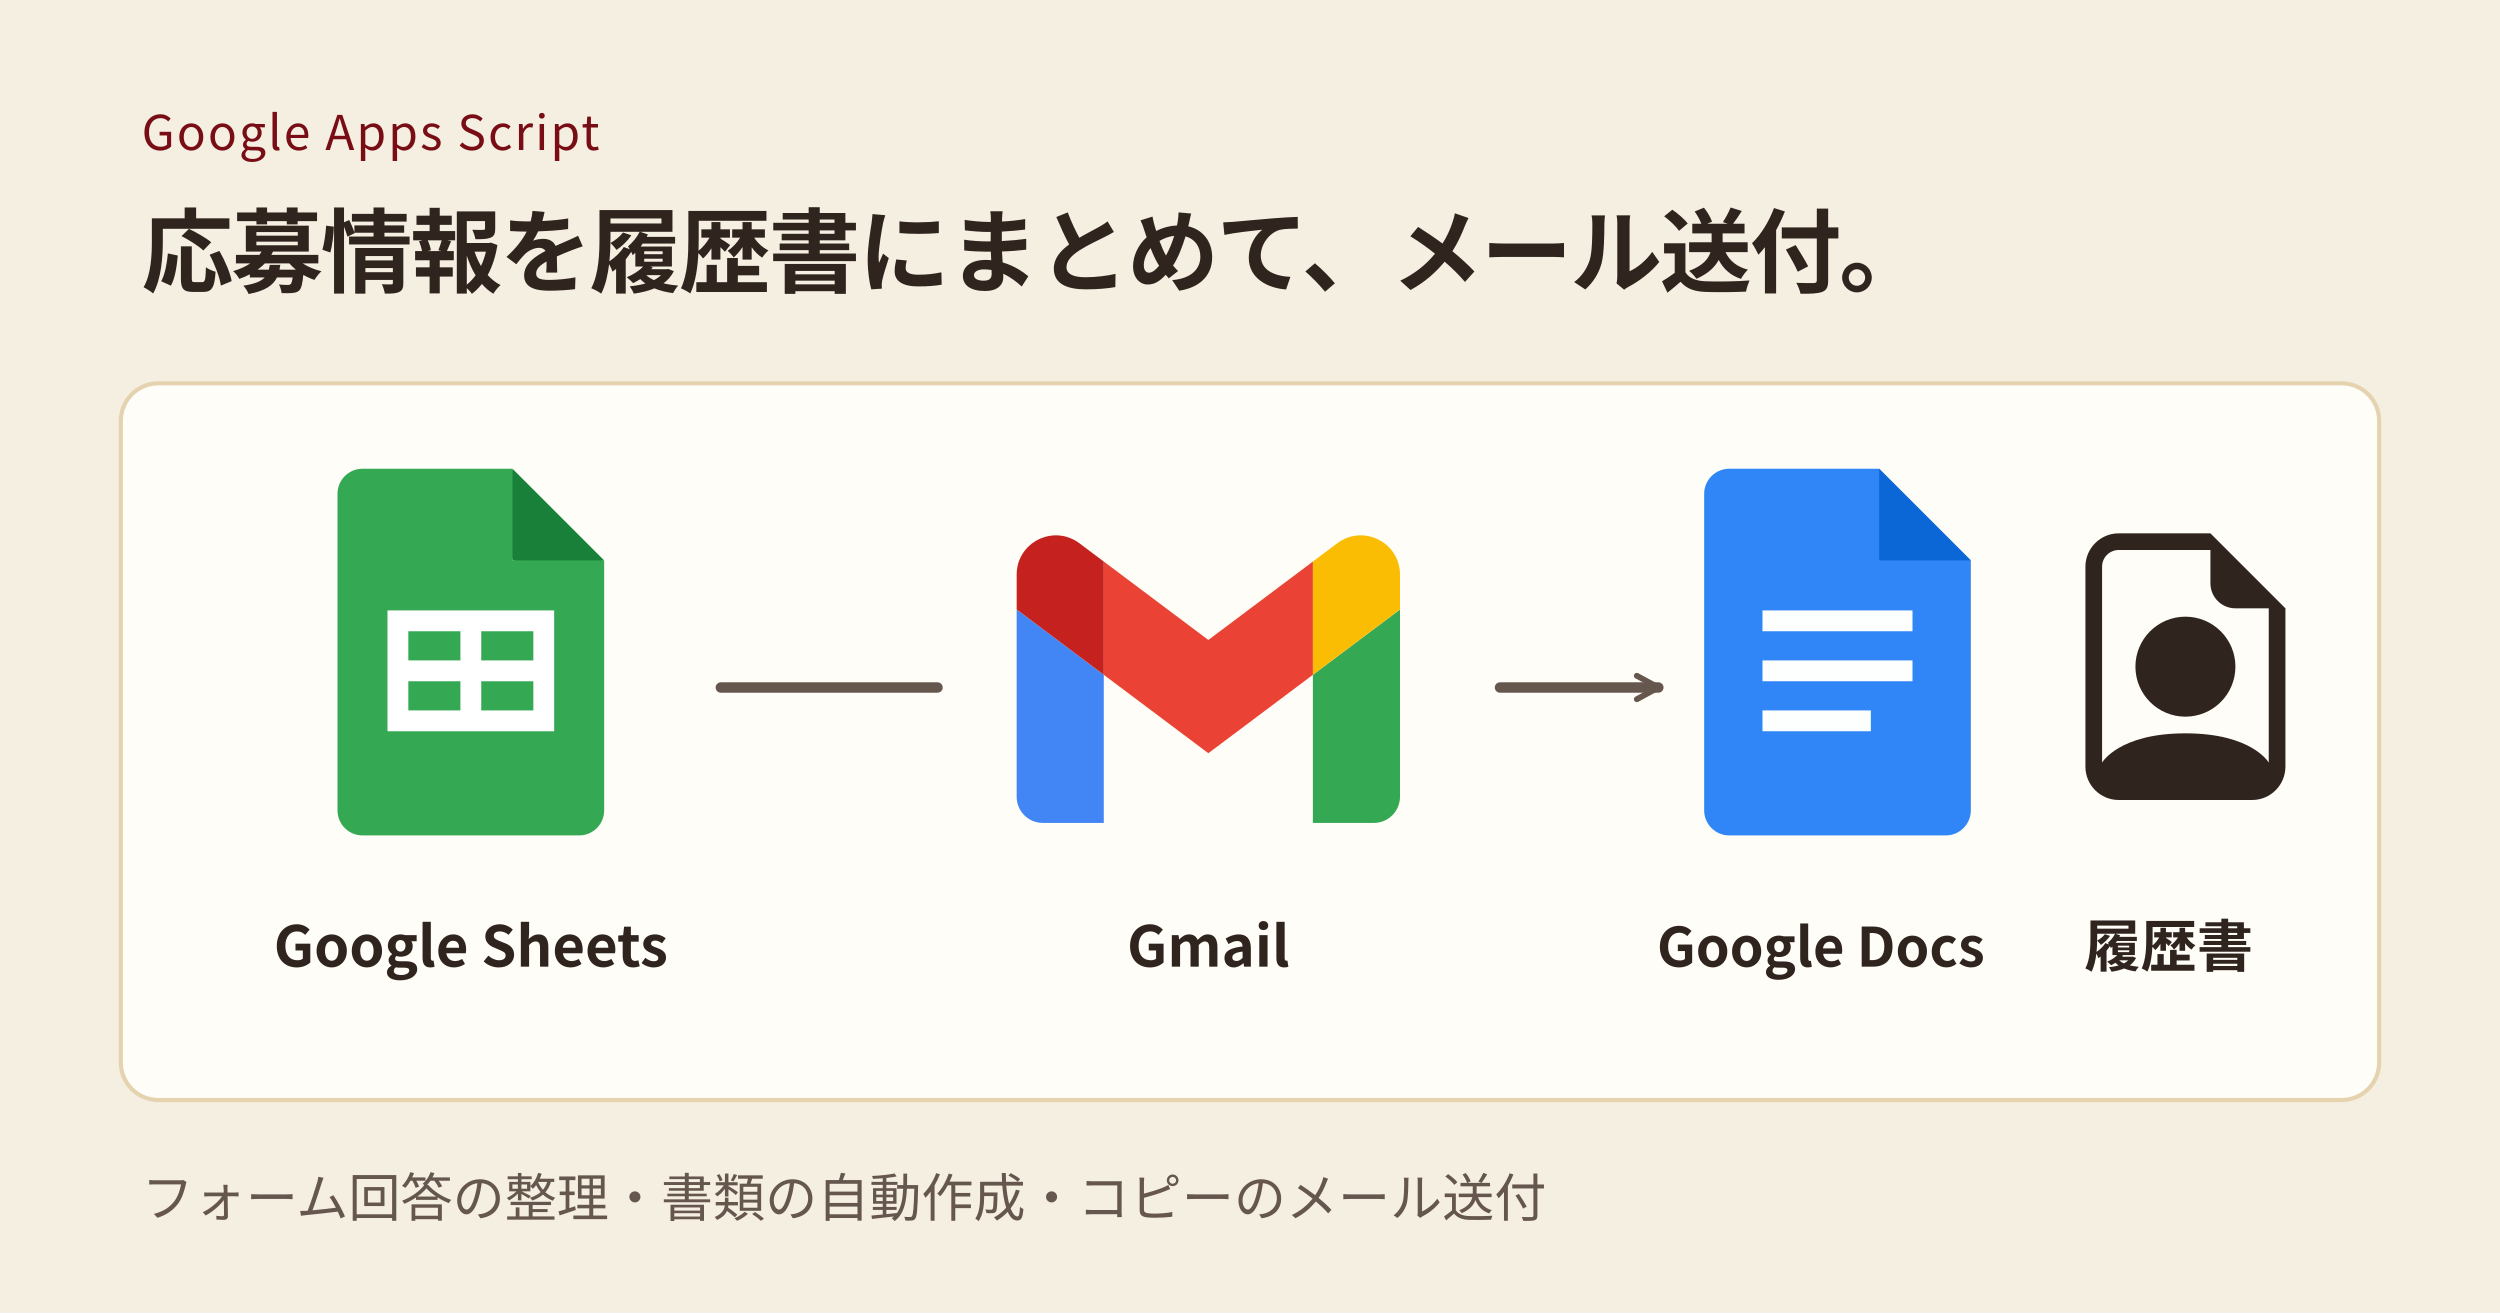
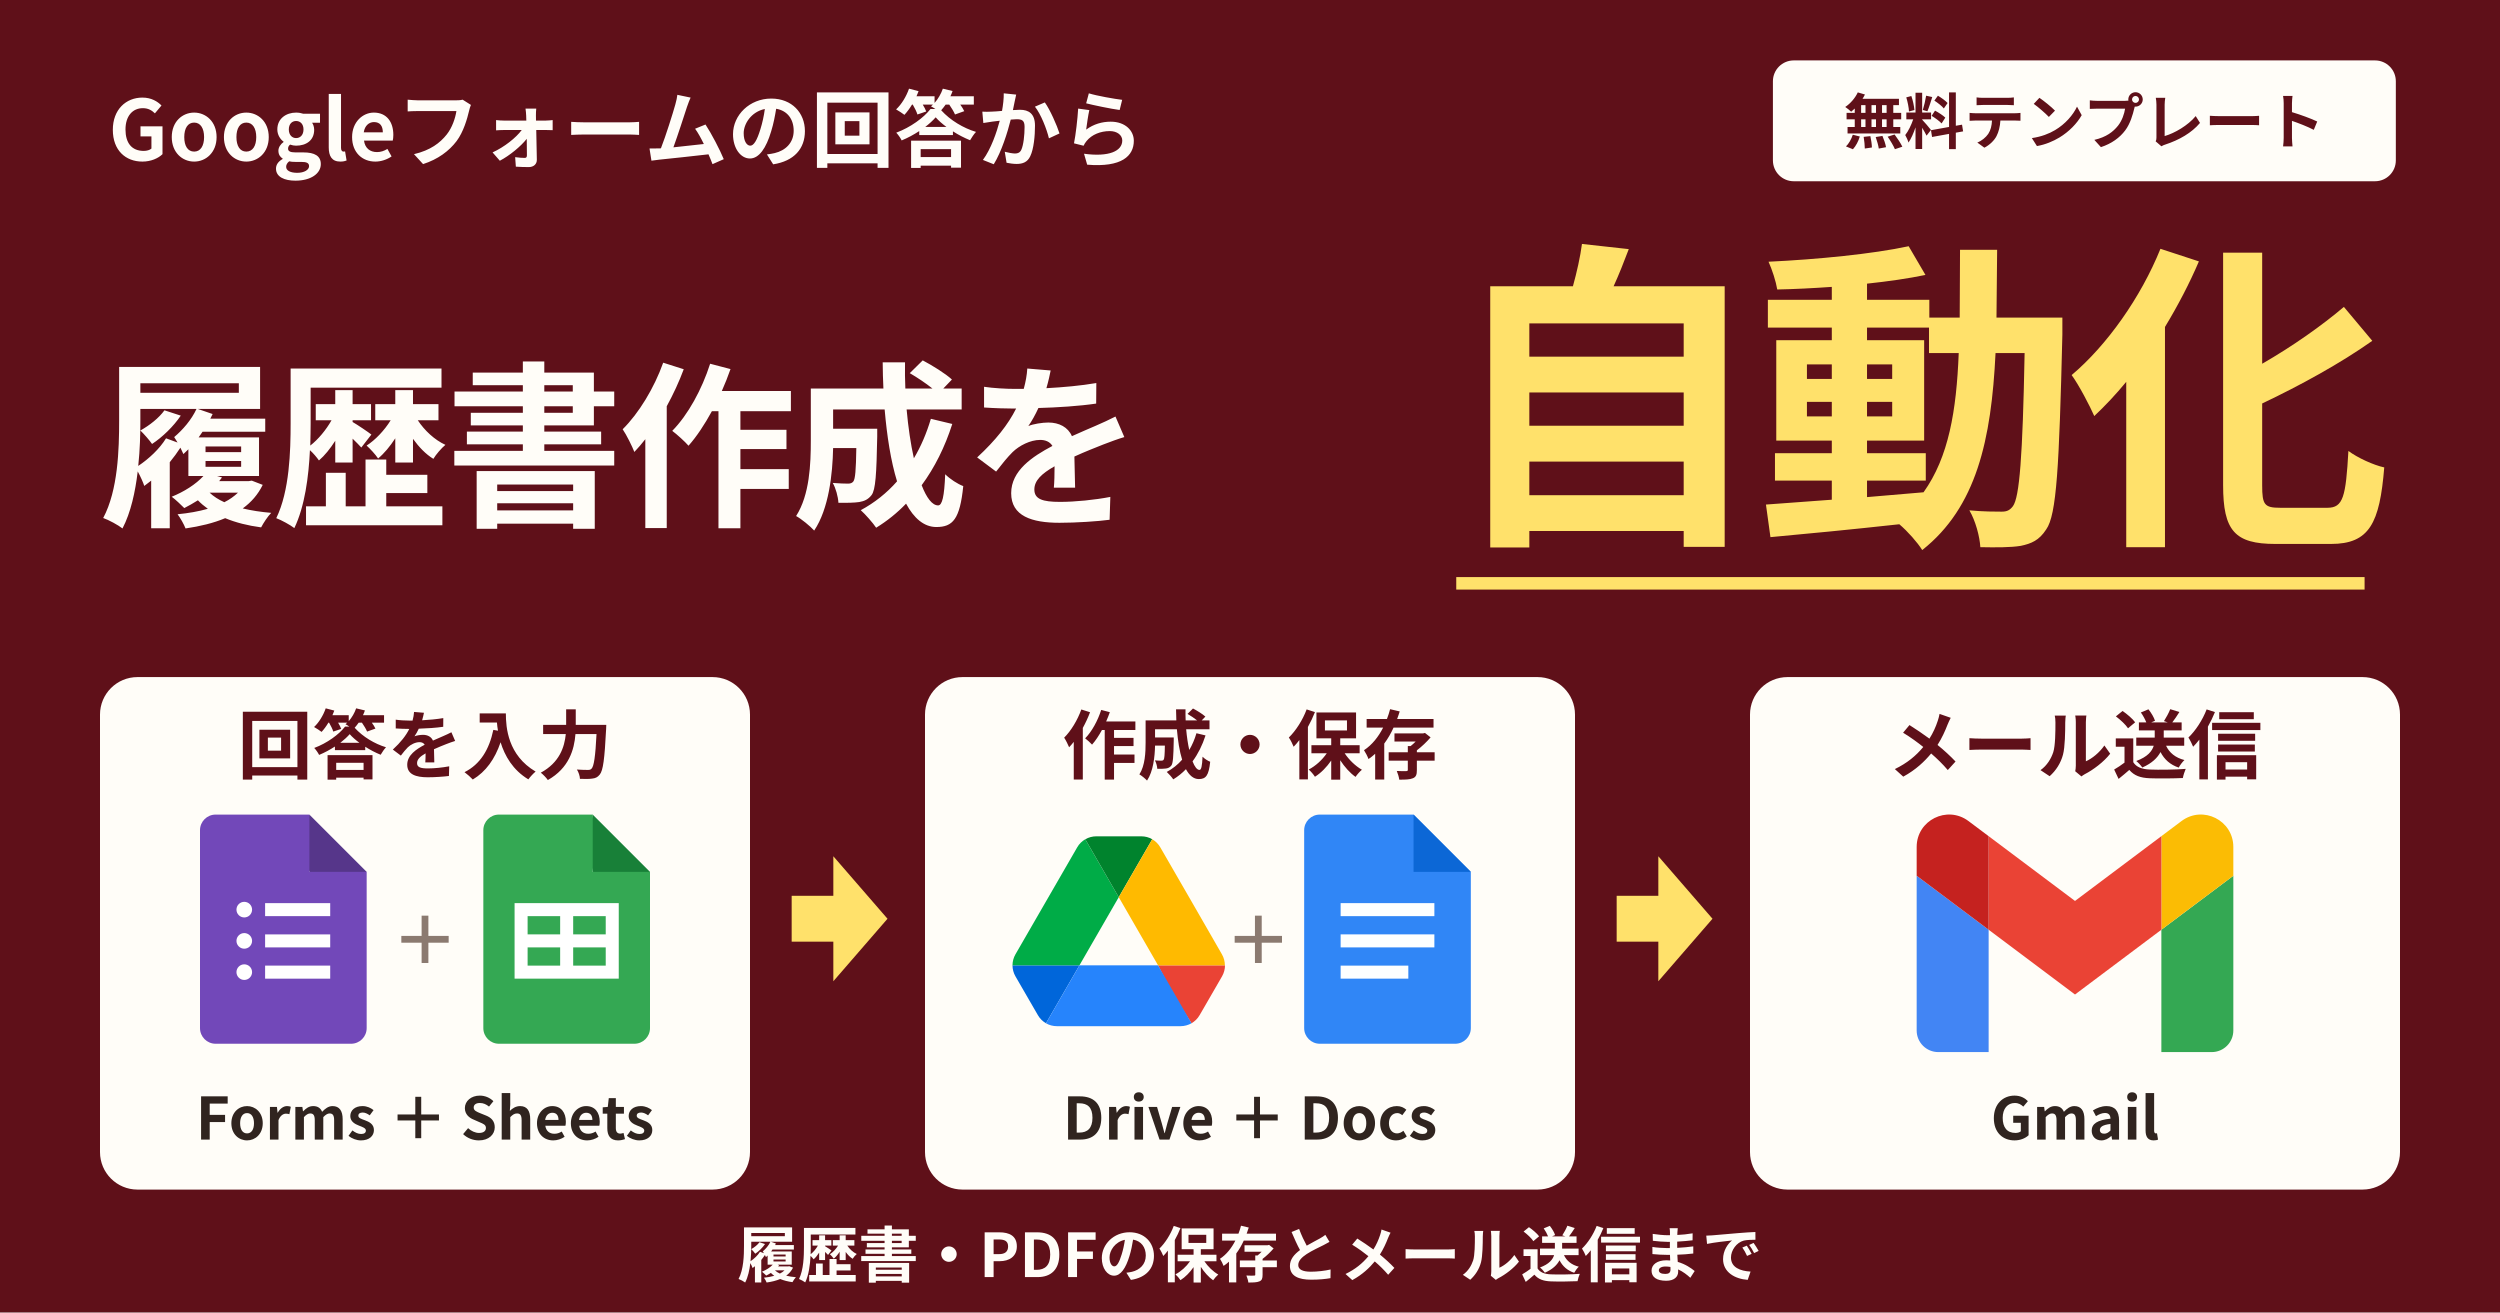
<svg xmlns="http://www.w3.org/2000/svg" viewBox="0 0 1200 630" role="img" aria-labelledby="thumbnail-title thumbnail-description">
-   <defs>
-     <marker id="flow-arrow" viewBox="0 0 16 16" refX="13" refY="8" markerWidth="15" markerHeight="15" orient="auto-start-reverse" markerUnits="userSpaceOnUse">
-       <path d="M2 2 13 8 2 14" fill="none" stroke="#66574e" stroke-width="3" stroke-linecap="round" stroke-linejoin="round" />
-     </marker>
-   </defs>
-   <rect width="1200" height="630" fill="#f5efe1" />
-   <g font-family="Noto Sans JP, Noto Sans CJK JP, sans-serif" fill="#30241f">
-     <text x="68" y="72" fill="#790d16" font-size="23" font-weight="500" letter-spacing="1">Google Apps Script</text>
-     <text x="68" y="137" font-size="44" font-weight="700" letter-spacing="-1">応募情報を履歴書にまとめて、メール送付。</text>
-     <rect x="58" y="184" width="1084" height="344" rx="18" fill="#fffdf8" stroke="#e5d3af" stroke-width="2" />
-     <path d="M346 330h104M720 330h76" fill="none" stroke="#66574e" stroke-width="5" stroke-linecap="round" marker-end="url(#flow-arrow)" />
-     <svg x="162" y="225" width="128" height="176" viewBox="0 0 64 88">
+   <rect width="1200" height="630" fill="#5f1019" />
+   <g font-family="Noto Sans CJK JP, Noto Sans JP, sans-serif">
+     <text x="52" y="77" font-size="40" font-weight="700" fill="#fffdf8">Googleフォームの回答から</text>
+     <rect x="851" y="29" width="299" height="58" rx="10" fill="#fffdf8" />
+     <text x="1000.5" y="69" text-anchor="middle" font-size="29" font-weight="700" fill="#5f1019">無料テンプレート</text>
+     <text x="48" y="246" font-size="85" font-weight="900" letter-spacing="-2" fill="#fffdf8">履歴書作成を</text>
+     <text x="1148" y="249" text-anchor="end" font-size="155" font-weight="900" letter-spacing="-5" fill="#ffe16b">自動化</text>
+     <path d="M699 280h436" fill="none" stroke="#ffe16b" stroke-width="6" />
+     <rect x="48" y="325" width="312" height="246" rx="18" fill="#fffdf8" />
+     <rect x="444" y="325" width="312" height="246" rx="18" fill="#fffdf8" />
+     <rect x="840" y="325" width="312" height="246" rx="18" fill="#fffdf8" />
+     <g fill="#ffe16b">
+       <path d="M380 430h20v-19l26 30-26 30v-19h-20z" />
+       <path d="M776 430h20v-19l26 30-26 30v-19h-20z" />
+     </g>
+     <g fill="#5f1019" font-size="36" font-weight="700" text-anchor="middle">
+       <text x="204" y="371">回答を入力</text>
+       <text x="600" y="371">作成・保存</text>
+       <text x="996" y="371">メール送信</text>
+     </g>
+     <svg viewBox="0 0 64 88" x="96" y="391" width="80" height="110">
+       <path d="m 42,22 12.065,2.28 9.935,-2.28 L 42,0 38.965,10.43 Z" fill="#56368a" />
+       <path d="M 42,22 V 0 H 6 C 2.685,0 0,2.685 0,6 V 82 c 0,3.315 2.685,6 6,6 H 58 c 3.315,0 6,-2.685 6,-6 V 22 Z" fill="#7248b9" />
+       <path d="m 17,63.5 c -1.655,0 -3,-1.345 -3,-3 0,-1.655 1.345,-3 3,-3 1.655,0 3,1.345 3,3 0,1.655 -1.345,3 -3,3 z m 0,-12 c -1.655,0 -3,-1.345 -3,-3 0,-1.655 1.345,-3 3,-3 1.655,0 3,1.345 3,3 0,1.655 -1.345,3 -3,3 z m 0,-12 c -1.655,0 -3,-1.345 -3,-3 0,-1.655 1.345,-3 3,-3 1.655,0 3,1.345 3,3 0,1.655 -1.345,3 -3,3 z M 50,63 H 25 V 58 h 25 z m 0,-12 H 25 v -5 h 25 z m 0,-12 H 25 v -5 h 25 z" fill="#fff" />
+     </svg>
+     <svg viewBox="0 0 64 88" x="232" y="391" width="80" height="110">
      <path d="M 42,0 64,22 53,24 42,22 40,11 Z" fill="#188038" />
      <path d="M 42,22 V 0 H 6 C 2.685,0 0,2.685 0,6 v 76 c 0,3.315 2.685,6 6,6 h 52 c 3.315,0 6,-2.685 6,-6 V 22 Z" fill="#34a853" />
      <path d="M 12,34 V 63 H 52 V 34 Z M 29.5,58 H 17 v -7 h 12.5 z m 0,-12 H 17 V 39 H 29.5 Z M 47,58 H 34.5 V 51 H 47 Z M 47,46 H 34.5 V 39 H 47 Z" fill="#fff" />
    </svg>
-     <svg x="488" y="257" width="184" height="138" viewBox="52 42 88 66">
+     <svg viewBox="0 0 87.3 78" x="486" y="396" width="102" height="102">
+       <path d="m6.6 66.85 3.85 6.65c.8 1.4 1.95 2.5 3.3 3.3l13.75-23.8h-27.5c0 1.55.4 3.1 1.2 4.5z" fill="#0066da" />
+       <path d="m43.65 25-13.75-23.8c-1.35.8-2.5 1.9-3.3 3.3l-25.4 44a9.06 9.06 0 0 0 -1.2 4.5h27.5z" fill="#00ac47" />
+       <path d="m73.55 76.8c1.35-.8 2.5-1.9 3.3-3.3l1.6-2.75 7.65-13.25c.8-1.4 1.2-2.95 1.2-4.5h-27.502l5.852 11.5z" fill="#ea4335" />
+       <path d="m43.65 25 13.75-23.8c-1.35-.8-2.9-1.2-4.5-1.2h-18.5c-1.6 0-3.15.45-4.5 1.2z" fill="#00832d" />
+       <path d="m59.8 53h-32.3l-13.75 23.8c1.35.8 2.9 1.2 4.5 1.2h50.8c1.6 0 3.15-.45 4.5-1.2z" fill="#2684fc" />
+       <path d="m73.4 26.5-12.7-22c-.8-1.4-1.95-2.5-3.3-3.3l-13.75 23.8 16.15 28h27.45c0-1.55-.4-3.1-1.2-4.5z" fill="#ffba00" />
+     </svg>
+     <svg version="1.1" x="626" y="391" viewBox="0 0 64 88" style="enable-background:new 0 0 64 88;" xml:space="preserve" width="80" height="110">
+       <g>
+         <path d="M58,88H6c-3.3,0-6-2.7-6-6V6c0-3.3,2.7-6,6-6h36l22,22v60C64,85.3,61.3,88,58,88z" fill="#3086F6" />
+         <path d="M42,0l22,22H42V0z" fill="#0C67D6" />
+         <path d="M50,39H14v-5h36V39z M50,46H14v5h36V46z M40,58H14v5h26V58z" fill="#FDFFFF" />
+       </g>
+     </svg>
+     <svg viewBox="52 42 88 66" x="920" y="391" width="152" height="114">
      <path fill="#4285f4" d="M58 108h14V74L52 59v43c0 3.32 2.69 6 6 6" />
      <path fill="#34a853" d="M120 108h14c3.32 0 6-2.69 6-6V59l-20 15" />
      <path fill="#fbbc04" d="M120 48v26l20-15v-8c0-7.42-8.47-11.65-14.4-7.2" />
      <path fill="#ea4335" d="M72 74V48l24 18 24-18v26L96 92" />
      <path fill="#c5221f" d="M52 51v8l20 15V48l-5.6-4.2c-5.94-4.45-14.4-.22-14.4 7.2" />
    </svg>
-     <svg x="818" y="225" width="128" height="176" viewBox="0 0 64 88">
-       <style>.st0{fill:#3086F6}.st1{fill:#0C67D6}.st2{fill:#FDFFFF}</style>
-       <g id="Layer_5">
-         <path class="st0" d="M58,88H6c-3.3,0-6-2.7-6-6V6c0-3.3,2.7-6,6-6h36l22,22v60C64,85.3,61.3,88,58,88z" />
-         <path class="st1" d="M42,0l22,22H42V0z" />
-         <path class="st2" d="M50,39H14v-5h36V39z M50,46H14v5h36V46z M40,58H14v5h26V58z" />
-       </g>
-     </svg>
-     <svg x="985" y="232" width="128" height="176" viewBox="0 0 16 16" fill="#30241f">
-       <path d="M11 8a3 3 0 1 1-6 0 3 3 0 0 1 6 0" />
-       <path d="M14 14V4.5L9.5 0H4a2 2 0 0 0-2 2v12a2 2 0 0 0 2 2h8a2 2 0 0 0 2-2M9.5 3A1.5 1.5 0 0 0 11 4.5h2v9.255S12 12 8 12s-5 1.755-5 1.755V2a1 1 0 0 1 1-1h5.5z" />
-     </svg>
-     <text x="226" y="464" text-anchor="middle" font-size="27" font-weight="600">Google Sheets</text>
-     <text x="580" y="464" text-anchor="middle" font-size="27" font-weight="600">Gmail</text>
-     <text x="874" y="464" text-anchor="middle" font-size="26" font-weight="600">Google Docs</text>
-     <text x="1041" y="464" text-anchor="middle" font-size="27" font-weight="600">履歴書</text>
-     <text x="68" y="584" fill="#66574e" font-size="25">フォーム回答の整理・書類の自動作成・コピーのメール送付</text>
+     <g fill="#8b7a70" font-size="32" font-weight="700" text-anchor="middle">
+       <text x="204" y="463">＋</text>
+       <text x="604" y="463">＋</text>
+     </g>
+     <g fill="#30241f" font-size="28" font-weight="700" text-anchor="middle">
+       <text x="204" y="547">Forms ＋ Sheets</text>
+       <text x="600" y="547">Drive ＋ Docs</text>
+       <text x="996" y="547">Gmail</text>
+     </g>
+     <text x="600" y="613" text-anchor="middle" font-size="29" font-weight="700" fill="#fffdf8">履歴書・PDFの保存とメール送信まで</text>
  </g>
</svg>
